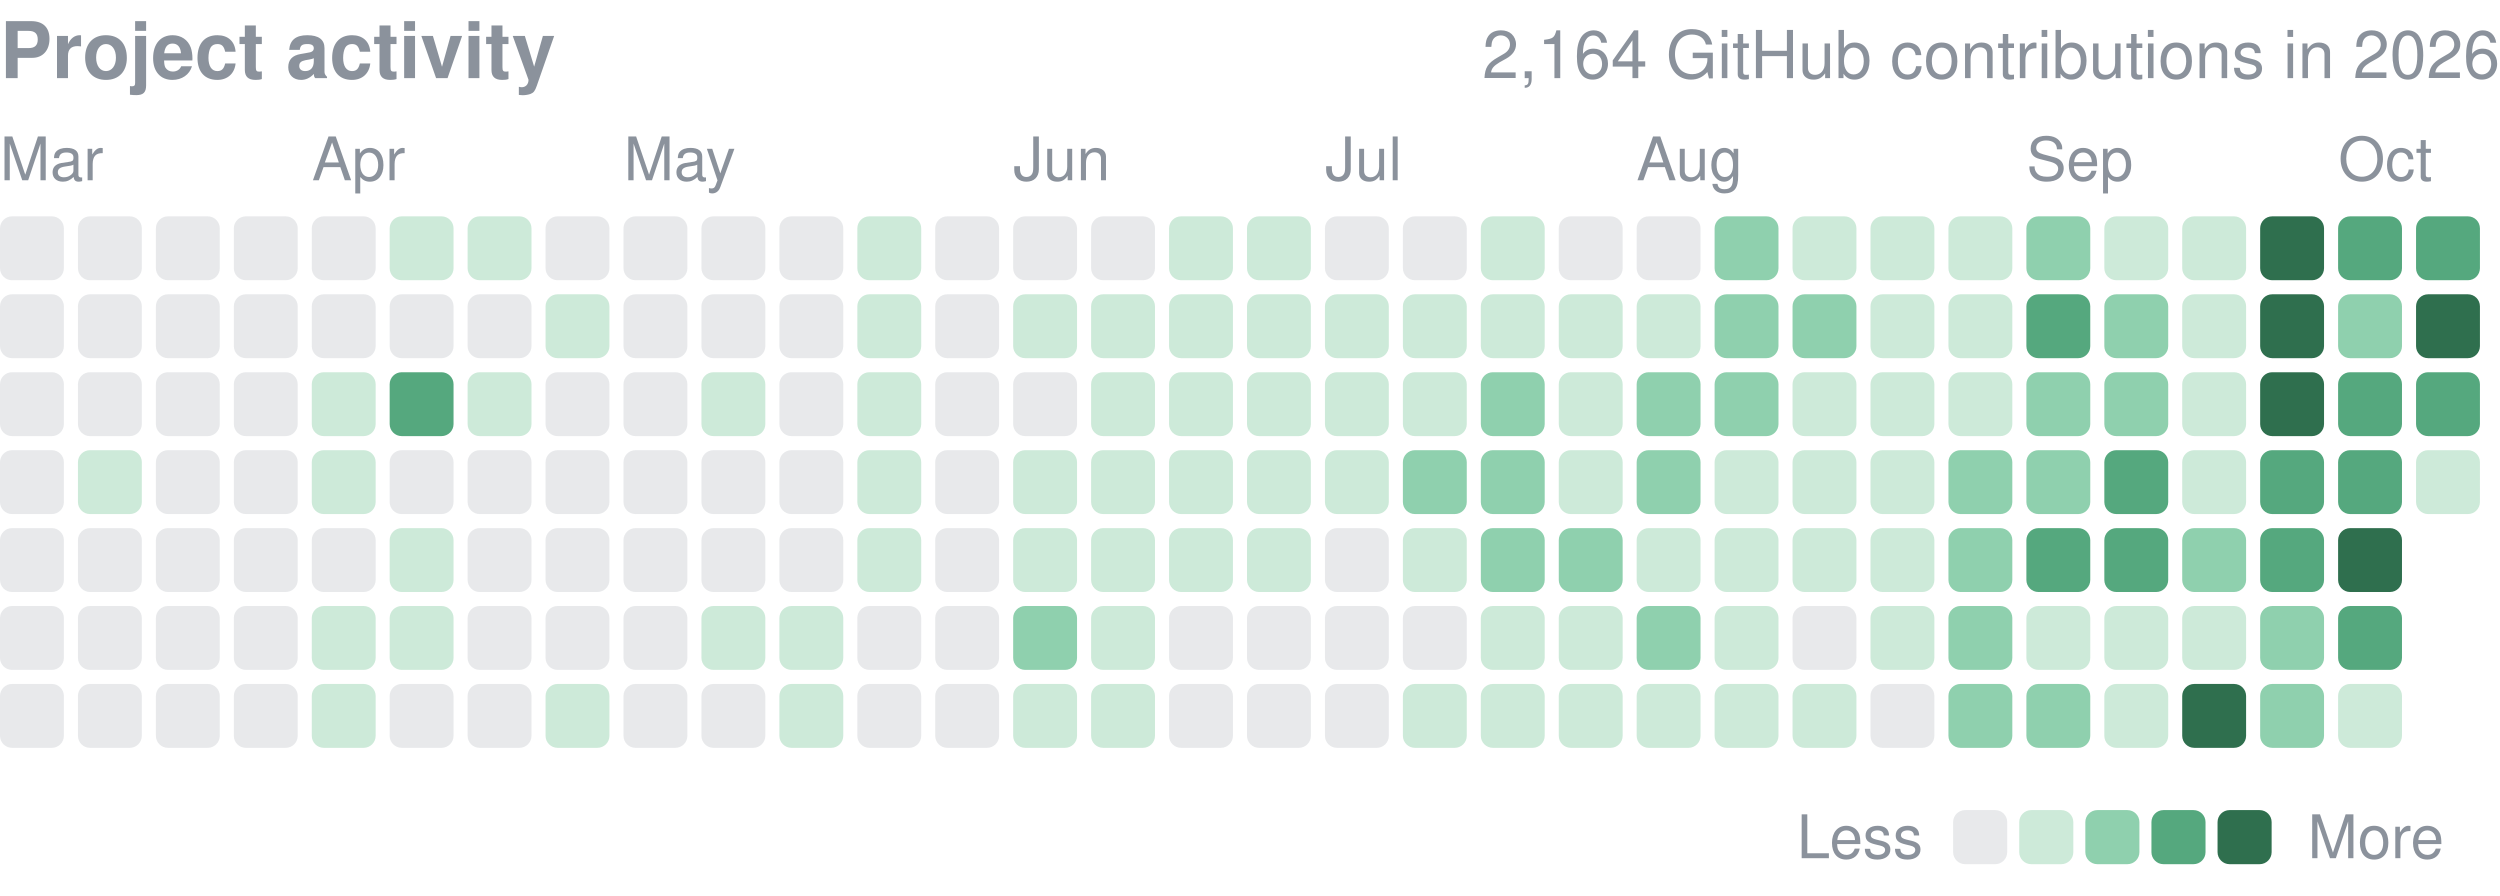
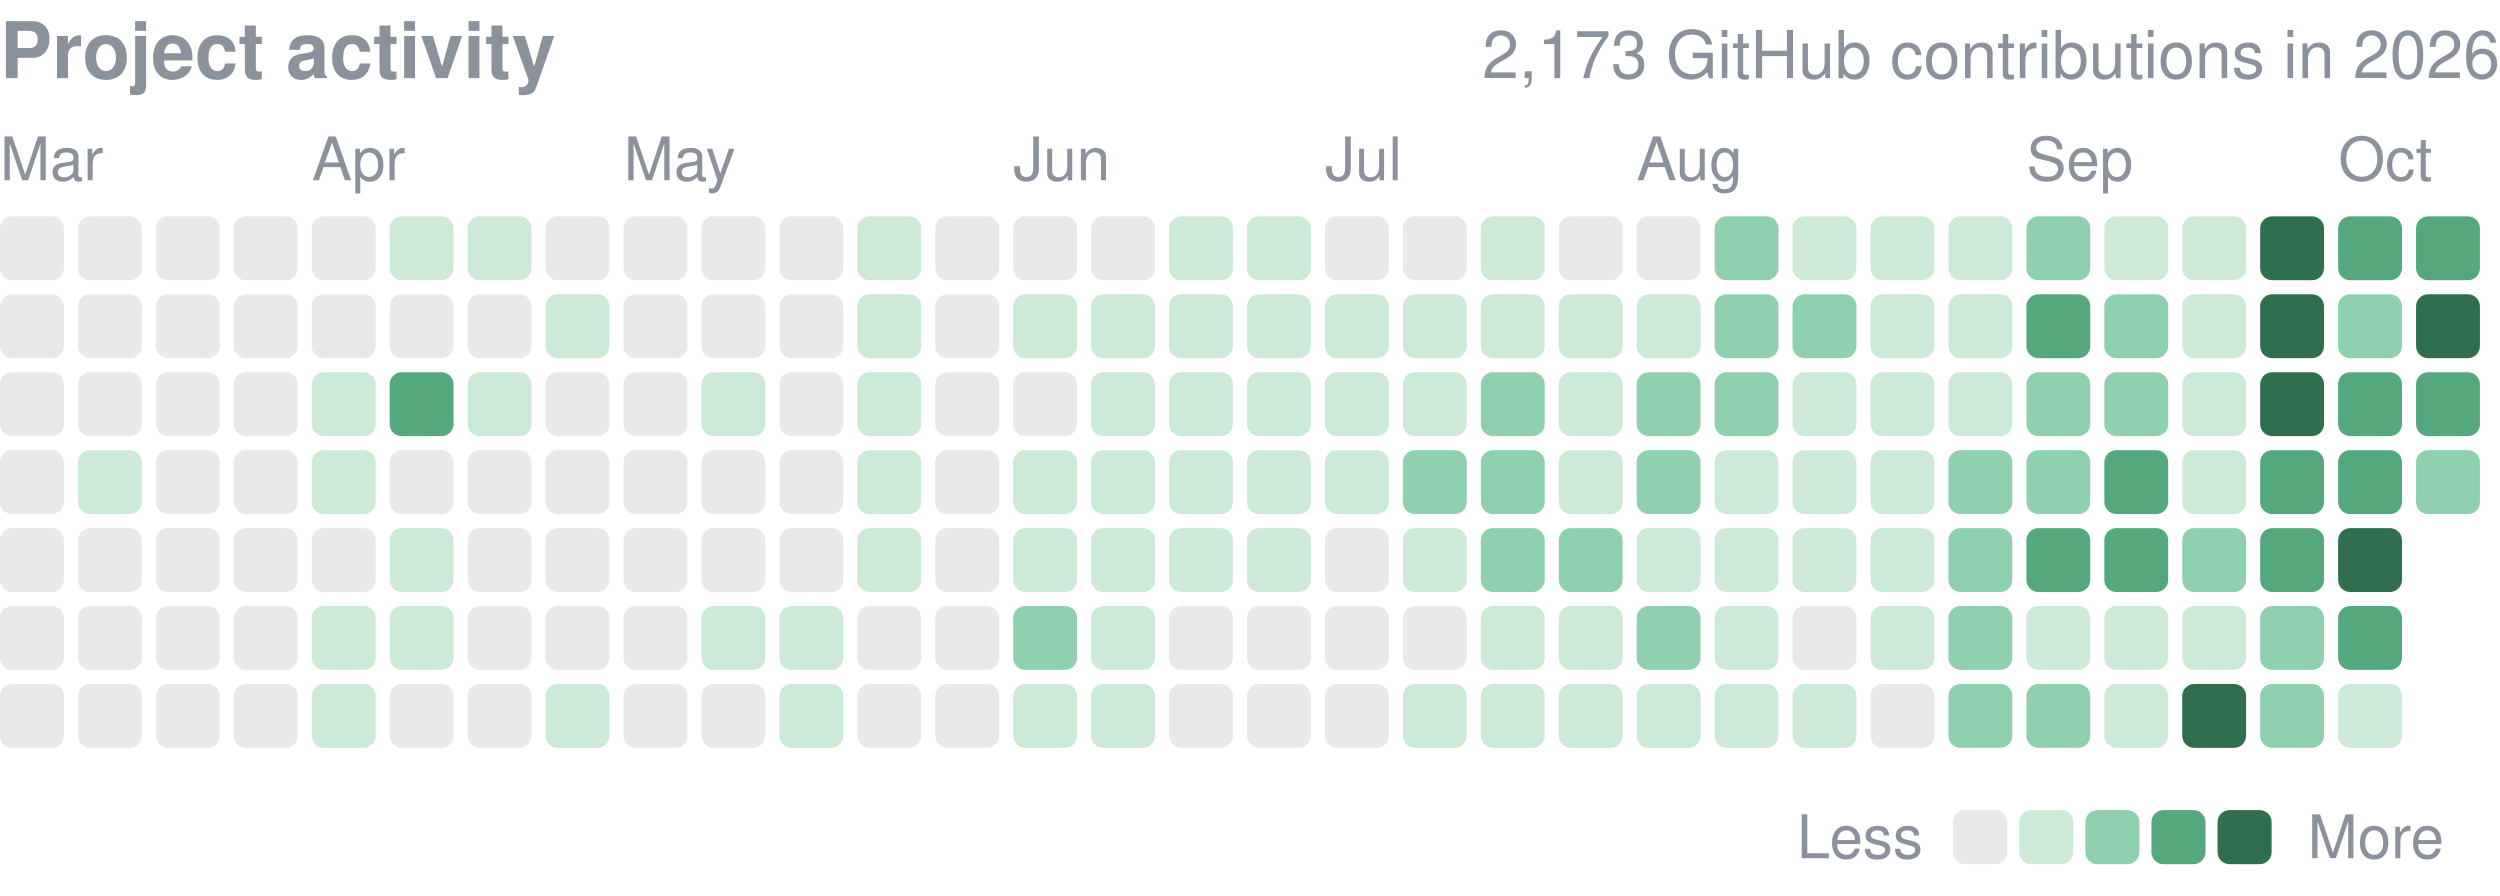
<svg xmlns="http://www.w3.org/2000/svg" width="416" height="149" viewBox="0 0 416 149" role="img" aria-label="yjinyoo GitHub contributions per day in 2026">
  <style>text{font-family:-apple-system,BlinkMacSystemFont,"Segoe UI",Helvetica,Arial,sans-serif}</style>
  <text x="0" y="13" font-size="13" font-weight="600" fill="#8b929c">Project activity</text>
-   <text x="416" y="13" font-size="11" fill="#8b929c" text-anchor="end">2,164 GitHub contributions in 2026</text>
+   <text x="416" y="13" font-size="11" fill="#8b929c" text-anchor="end">2,173 GitHub contributions in 2026</text>
  <text x="0.0" y="30" font-size="10" fill="#8b929c">Mar</text>
  <text x="51.9" y="30" font-size="10" fill="#8b929c">Apr</text>
  <text x="103.8" y="30" font-size="10" fill="#8b929c">May</text>
  <text x="168.6" y="30" font-size="10" fill="#8b929c">Jun</text>
  <text x="220.5" y="30" font-size="10" fill="#8b929c">Jul</text>
  <text x="272.3" y="30" font-size="10" fill="#8b929c">Aug</text>
  <text x="337.2" y="30" font-size="10" fill="#8b929c">Sep</text>
  <text x="389.1" y="30" font-size="10" fill="#8b929c">Oct</text>
  <rect x="0.00" y="36.00" width="10.63" height="10.63" rx="2.0" fill="#8b929c" opacity="0.2" />
  <rect x="0.00" y="48.97" width="10.63" height="10.63" rx="2.0" fill="#8b929c" opacity="0.2" />
  <rect x="0.00" y="61.94" width="10.63" height="10.63" rx="2.0" fill="#8b929c" opacity="0.2" />
  <rect x="0.00" y="74.91" width="10.63" height="10.63" rx="2.0" fill="#8b929c" opacity="0.2" />
  <rect x="0.00" y="87.88" width="10.63" height="10.63" rx="2.0" fill="#8b929c" opacity="0.2" />
  <rect x="0.00" y="100.84" width="10.63" height="10.63" rx="2.0" fill="#8b929c" opacity="0.2" />
  <rect x="0.00" y="113.81" width="10.63" height="10.63" rx="2.0" fill="#8b929c" opacity="0.2" />
  <rect x="12.97" y="36.00" width="10.63" height="10.63" rx="2.0" fill="#8b929c" opacity="0.2" />
  <rect x="12.97" y="48.97" width="10.63" height="10.63" rx="2.0" fill="#8b929c" opacity="0.2" />
  <rect x="12.97" y="61.94" width="10.63" height="10.63" rx="2.0" fill="#8b929c" opacity="0.2" />
  <rect x="12.97" y="74.91" width="10.63" height="10.63" rx="2.0" fill="#cdead9" />
  <rect x="12.97" y="87.88" width="10.63" height="10.63" rx="2.0" fill="#8b929c" opacity="0.2" />
  <rect x="12.97" y="100.84" width="10.63" height="10.63" rx="2.0" fill="#8b929c" opacity="0.2" />
  <rect x="12.97" y="113.81" width="10.63" height="10.63" rx="2.0" fill="#8b929c" opacity="0.2" />
  <rect x="25.94" y="36.00" width="10.63" height="10.63" rx="2.0" fill="#8b929c" opacity="0.2" />
  <rect x="25.94" y="48.97" width="10.63" height="10.63" rx="2.0" fill="#8b929c" opacity="0.2" />
  <rect x="25.94" y="61.94" width="10.63" height="10.63" rx="2.0" fill="#8b929c" opacity="0.2" />
  <rect x="25.94" y="74.91" width="10.63" height="10.63" rx="2.0" fill="#8b929c" opacity="0.2" />
  <rect x="25.94" y="87.88" width="10.63" height="10.63" rx="2.0" fill="#8b929c" opacity="0.2" />
  <rect x="25.94" y="100.84" width="10.63" height="10.63" rx="2.0" fill="#8b929c" opacity="0.2" />
  <rect x="25.94" y="113.81" width="10.63" height="10.63" rx="2.0" fill="#8b929c" opacity="0.2" />
  <rect x="38.91" y="36.00" width="10.63" height="10.63" rx="2.0" fill="#8b929c" opacity="0.2" />
  <rect x="38.91" y="48.97" width="10.63" height="10.63" rx="2.0" fill="#8b929c" opacity="0.2" />
  <rect x="38.91" y="61.94" width="10.63" height="10.63" rx="2.0" fill="#8b929c" opacity="0.2" />
  <rect x="38.91" y="74.91" width="10.63" height="10.63" rx="2.0" fill="#8b929c" opacity="0.2" />
  <rect x="38.91" y="87.88" width="10.63" height="10.63" rx="2.0" fill="#8b929c" opacity="0.2" />
  <rect x="38.91" y="100.84" width="10.63" height="10.63" rx="2.0" fill="#8b929c" opacity="0.2" />
  <rect x="38.91" y="113.81" width="10.63" height="10.63" rx="2.0" fill="#8b929c" opacity="0.2" />
  <rect x="51.88" y="36.00" width="10.63" height="10.63" rx="2.0" fill="#8b929c" opacity="0.2" />
  <rect x="51.88" y="48.97" width="10.63" height="10.63" rx="2.0" fill="#8b929c" opacity="0.2" />
  <rect x="51.88" y="61.94" width="10.63" height="10.63" rx="2.0" fill="#cdead9" />
  <rect x="51.88" y="74.91" width="10.63" height="10.63" rx="2.0" fill="#cdead9" />
  <rect x="51.88" y="87.88" width="10.63" height="10.63" rx="2.0" fill="#8b929c" opacity="0.2" />
  <rect x="51.88" y="100.84" width="10.63" height="10.63" rx="2.0" fill="#cdead9" />
  <rect x="51.88" y="113.81" width="10.63" height="10.63" rx="2.0" fill="#cdead9" />
  <rect x="64.84" y="36.00" width="10.63" height="10.63" rx="2.0" fill="#cdead9" />
  <rect x="64.84" y="48.97" width="10.63" height="10.63" rx="2.0" fill="#8b929c" opacity="0.2" />
  <rect x="64.84" y="61.94" width="10.63" height="10.63" rx="2.0" fill="#55a87e" />
  <rect x="64.84" y="74.91" width="10.63" height="10.63" rx="2.0" fill="#8b929c" opacity="0.2" />
  <rect x="64.84" y="87.88" width="10.63" height="10.63" rx="2.0" fill="#cdead9" />
  <rect x="64.84" y="100.84" width="10.63" height="10.63" rx="2.0" fill="#cdead9" />
  <rect x="64.84" y="113.81" width="10.63" height="10.63" rx="2.0" fill="#8b929c" opacity="0.2" />
  <rect x="77.81" y="36.00" width="10.63" height="10.63" rx="2.0" fill="#cdead9" />
  <rect x="77.81" y="48.97" width="10.63" height="10.63" rx="2.0" fill="#8b929c" opacity="0.2" />
  <rect x="77.81" y="61.94" width="10.63" height="10.63" rx="2.0" fill="#cdead9" />
  <rect x="77.81" y="74.91" width="10.63" height="10.63" rx="2.0" fill="#8b929c" opacity="0.2" />
  <rect x="77.81" y="87.88" width="10.63" height="10.63" rx="2.0" fill="#8b929c" opacity="0.2" />
  <rect x="77.81" y="100.84" width="10.63" height="10.63" rx="2.0" fill="#8b929c" opacity="0.2" />
  <rect x="77.81" y="113.81" width="10.63" height="10.63" rx="2.0" fill="#8b929c" opacity="0.2" />
  <rect x="90.78" y="36.00" width="10.63" height="10.63" rx="2.0" fill="#8b929c" opacity="0.2" />
  <rect x="90.78" y="48.97" width="10.63" height="10.63" rx="2.0" fill="#cdead9" />
  <rect x="90.78" y="61.94" width="10.63" height="10.63" rx="2.0" fill="#8b929c" opacity="0.2" />
  <rect x="90.78" y="74.91" width="10.63" height="10.63" rx="2.0" fill="#8b929c" opacity="0.2" />
  <rect x="90.78" y="87.88" width="10.63" height="10.63" rx="2.0" fill="#8b929c" opacity="0.2" />
  <rect x="90.78" y="100.84" width="10.63" height="10.63" rx="2.0" fill="#8b929c" opacity="0.2" />
  <rect x="90.78" y="113.81" width="10.63" height="10.63" rx="2.0" fill="#cdead9" />
  <rect x="103.75" y="36.00" width="10.63" height="10.63" rx="2.0" fill="#8b929c" opacity="0.2" />
  <rect x="103.75" y="48.97" width="10.63" height="10.63" rx="2.0" fill="#8b929c" opacity="0.2" />
  <rect x="103.75" y="61.94" width="10.63" height="10.63" rx="2.0" fill="#8b929c" opacity="0.2" />
  <rect x="103.75" y="74.91" width="10.63" height="10.63" rx="2.0" fill="#8b929c" opacity="0.2" />
  <rect x="103.75" y="87.88" width="10.63" height="10.63" rx="2.0" fill="#8b929c" opacity="0.2" />
  <rect x="103.75" y="100.84" width="10.63" height="10.63" rx="2.0" fill="#8b929c" opacity="0.2" />
  <rect x="103.75" y="113.81" width="10.63" height="10.63" rx="2.0" fill="#8b929c" opacity="0.2" />
  <rect x="116.72" y="36.00" width="10.63" height="10.63" rx="2.0" fill="#8b929c" opacity="0.2" />
  <rect x="116.72" y="48.97" width="10.63" height="10.63" rx="2.0" fill="#8b929c" opacity="0.2" />
  <rect x="116.72" y="61.94" width="10.63" height="10.63" rx="2.0" fill="#cdead9" />
  <rect x="116.72" y="74.91" width="10.63" height="10.63" rx="2.0" fill="#8b929c" opacity="0.2" />
  <rect x="116.72" y="87.88" width="10.63" height="10.63" rx="2.0" fill="#8b929c" opacity="0.2" />
  <rect x="116.72" y="100.84" width="10.63" height="10.63" rx="2.0" fill="#cdead9" />
  <rect x="116.72" y="113.81" width="10.63" height="10.63" rx="2.0" fill="#8b929c" opacity="0.2" />
  <rect x="129.69" y="36.00" width="10.63" height="10.63" rx="2.0" fill="#8b929c" opacity="0.2" />
  <rect x="129.69" y="48.97" width="10.63" height="10.63" rx="2.0" fill="#8b929c" opacity="0.2" />
  <rect x="129.69" y="61.94" width="10.63" height="10.63" rx="2.0" fill="#8b929c" opacity="0.2" />
  <rect x="129.69" y="74.91" width="10.63" height="10.63" rx="2.0" fill="#8b929c" opacity="0.2" />
  <rect x="129.69" y="87.88" width="10.63" height="10.63" rx="2.0" fill="#8b929c" opacity="0.2" />
  <rect x="129.69" y="100.84" width="10.63" height="10.63" rx="2.0" fill="#cdead9" />
  <rect x="129.69" y="113.81" width="10.63" height="10.63" rx="2.0" fill="#cdead9" />
  <rect x="142.66" y="36.00" width="10.63" height="10.63" rx="2.0" fill="#cdead9" />
  <rect x="142.66" y="48.97" width="10.63" height="10.63" rx="2.0" fill="#cdead9" />
  <rect x="142.66" y="61.94" width="10.63" height="10.63" rx="2.0" fill="#cdead9" />
  <rect x="142.66" y="74.91" width="10.63" height="10.63" rx="2.0" fill="#cdead9" />
  <rect x="142.66" y="87.88" width="10.63" height="10.63" rx="2.0" fill="#cdead9" />
  <rect x="142.66" y="100.84" width="10.63" height="10.63" rx="2.0" fill="#8b929c" opacity="0.2" />
  <rect x="142.66" y="113.81" width="10.63" height="10.63" rx="2.0" fill="#8b929c" opacity="0.2" />
  <rect x="155.62" y="36.00" width="10.63" height="10.63" rx="2.0" fill="#8b929c" opacity="0.2" />
  <rect x="155.62" y="48.97" width="10.63" height="10.63" rx="2.0" fill="#8b929c" opacity="0.2" />
  <rect x="155.62" y="61.94" width="10.63" height="10.63" rx="2.0" fill="#8b929c" opacity="0.2" />
  <rect x="155.62" y="74.91" width="10.63" height="10.63" rx="2.0" fill="#8b929c" opacity="0.2" />
  <rect x="155.62" y="87.88" width="10.63" height="10.63" rx="2.0" fill="#8b929c" opacity="0.2" />
  <rect x="155.62" y="100.84" width="10.63" height="10.63" rx="2.0" fill="#8b929c" opacity="0.2" />
  <rect x="155.62" y="113.81" width="10.63" height="10.63" rx="2.0" fill="#8b929c" opacity="0.2" />
  <rect x="168.59" y="36.00" width="10.63" height="10.63" rx="2.0" fill="#8b929c" opacity="0.2" />
  <rect x="168.59" y="48.97" width="10.63" height="10.63" rx="2.0" fill="#cdead9" />
  <rect x="168.59" y="61.94" width="10.63" height="10.63" rx="2.0" fill="#8b929c" opacity="0.2" />
  <rect x="168.59" y="74.91" width="10.63" height="10.63" rx="2.0" fill="#cdead9" />
  <rect x="168.59" y="87.88" width="10.63" height="10.63" rx="2.0" fill="#cdead9" />
  <rect x="168.59" y="100.84" width="10.63" height="10.63" rx="2.0" fill="#8fd0ae" />
  <rect x="168.59" y="113.81" width="10.63" height="10.63" rx="2.0" fill="#cdead9" />
  <rect x="181.56" y="36.00" width="10.63" height="10.63" rx="2.0" fill="#8b929c" opacity="0.2" />
  <rect x="181.56" y="48.97" width="10.63" height="10.63" rx="2.0" fill="#cdead9" />
  <rect x="181.56" y="61.94" width="10.63" height="10.63" rx="2.0" fill="#cdead9" />
  <rect x="181.56" y="74.91" width="10.63" height="10.63" rx="2.0" fill="#cdead9" />
  <rect x="181.56" y="87.88" width="10.63" height="10.63" rx="2.0" fill="#cdead9" />
  <rect x="181.56" y="100.84" width="10.63" height="10.63" rx="2.0" fill="#cdead9" />
  <rect x="181.56" y="113.81" width="10.63" height="10.63" rx="2.0" fill="#cdead9" />
  <rect x="194.53" y="36.00" width="10.63" height="10.63" rx="2.0" fill="#cdead9" />
  <rect x="194.53" y="48.97" width="10.63" height="10.63" rx="2.0" fill="#cdead9" />
  <rect x="194.53" y="61.94" width="10.63" height="10.63" rx="2.0" fill="#cdead9" />
  <rect x="194.53" y="74.91" width="10.63" height="10.63" rx="2.0" fill="#cdead9" />
  <rect x="194.53" y="87.88" width="10.63" height="10.63" rx="2.0" fill="#cdead9" />
  <rect x="194.53" y="100.84" width="10.63" height="10.63" rx="2.0" fill="#8b929c" opacity="0.2" />
  <rect x="194.53" y="113.81" width="10.63" height="10.63" rx="2.0" fill="#8b929c" opacity="0.2" />
  <rect x="207.50" y="36.00" width="10.63" height="10.63" rx="2.0" fill="#cdead9" />
  <rect x="207.50" y="48.97" width="10.63" height="10.63" rx="2.0" fill="#cdead9" />
  <rect x="207.50" y="61.94" width="10.63" height="10.63" rx="2.0" fill="#cdead9" />
  <rect x="207.50" y="74.91" width="10.63" height="10.63" rx="2.0" fill="#cdead9" />
  <rect x="207.50" y="87.88" width="10.63" height="10.63" rx="2.0" fill="#cdead9" />
  <rect x="207.50" y="100.84" width="10.63" height="10.63" rx="2.0" fill="#8b929c" opacity="0.2" />
  <rect x="207.50" y="113.81" width="10.63" height="10.63" rx="2.0" fill="#8b929c" opacity="0.2" />
  <rect x="220.47" y="36.00" width="10.63" height="10.63" rx="2.0" fill="#8b929c" opacity="0.2" />
  <rect x="220.47" y="48.97" width="10.63" height="10.63" rx="2.0" fill="#cdead9" />
  <rect x="220.47" y="61.94" width="10.63" height="10.63" rx="2.0" fill="#cdead9" />
  <rect x="220.47" y="74.91" width="10.63" height="10.63" rx="2.0" fill="#cdead9" />
  <rect x="220.47" y="87.88" width="10.63" height="10.63" rx="2.0" fill="#8b929c" opacity="0.2" />
  <rect x="220.47" y="100.84" width="10.63" height="10.63" rx="2.0" fill="#8b929c" opacity="0.2" />
  <rect x="220.47" y="113.81" width="10.63" height="10.63" rx="2.0" fill="#8b929c" opacity="0.2" />
  <rect x="233.44" y="36.00" width="10.63" height="10.63" rx="2.0" fill="#8b929c" opacity="0.2" />
  <rect x="233.44" y="48.97" width="10.63" height="10.63" rx="2.0" fill="#cdead9" />
  <rect x="233.44" y="61.94" width="10.63" height="10.63" rx="2.0" fill="#cdead9" />
  <rect x="233.44" y="74.91" width="10.63" height="10.63" rx="2.0" fill="#8fd0ae" />
  <rect x="233.44" y="87.88" width="10.63" height="10.63" rx="2.0" fill="#cdead9" />
  <rect x="233.44" y="100.84" width="10.63" height="10.63" rx="2.0" fill="#8b929c" opacity="0.2" />
  <rect x="233.44" y="113.81" width="10.63" height="10.63" rx="2.0" fill="#cdead9" />
  <rect x="246.41" y="36.00" width="10.63" height="10.63" rx="2.0" fill="#cdead9" />
  <rect x="246.41" y="48.97" width="10.63" height="10.63" rx="2.0" fill="#cdead9" />
  <rect x="246.41" y="61.94" width="10.63" height="10.63" rx="2.0" fill="#8fd0ae" />
  <rect x="246.41" y="74.91" width="10.63" height="10.63" rx="2.0" fill="#8fd0ae" />
  <rect x="246.41" y="87.88" width="10.63" height="10.63" rx="2.0" fill="#8fd0ae" />
  <rect x="246.41" y="100.84" width="10.63" height="10.63" rx="2.0" fill="#cdead9" />
  <rect x="246.41" y="113.81" width="10.63" height="10.63" rx="2.0" fill="#cdead9" />
  <rect x="259.38" y="36.00" width="10.63" height="10.63" rx="2.0" fill="#8b929c" opacity="0.2" />
  <rect x="259.38" y="48.97" width="10.63" height="10.63" rx="2.0" fill="#cdead9" />
  <rect x="259.38" y="61.94" width="10.63" height="10.63" rx="2.0" fill="#cdead9" />
  <rect x="259.38" y="74.91" width="10.63" height="10.63" rx="2.0" fill="#cdead9" />
  <rect x="259.38" y="87.88" width="10.63" height="10.63" rx="2.0" fill="#8fd0ae" />
  <rect x="259.38" y="100.84" width="10.63" height="10.63" rx="2.0" fill="#cdead9" />
  <rect x="259.38" y="113.81" width="10.63" height="10.63" rx="2.0" fill="#cdead9" />
  <rect x="272.34" y="36.00" width="10.63" height="10.63" rx="2.0" fill="#8b929c" opacity="0.2" />
  <rect x="272.34" y="48.97" width="10.63" height="10.63" rx="2.0" fill="#cdead9" />
  <rect x="272.34" y="61.94" width="10.63" height="10.63" rx="2.0" fill="#8fd0ae" />
  <rect x="272.34" y="74.91" width="10.63" height="10.63" rx="2.0" fill="#8fd0ae" />
  <rect x="272.34" y="87.88" width="10.63" height="10.63" rx="2.0" fill="#cdead9" />
  <rect x="272.34" y="100.84" width="10.63" height="10.63" rx="2.0" fill="#8fd0ae" />
  <rect x="272.34" y="113.81" width="10.63" height="10.63" rx="2.0" fill="#cdead9" />
  <rect x="285.31" y="36.00" width="10.63" height="10.63" rx="2.0" fill="#8fd0ae" />
  <rect x="285.31" y="48.97" width="10.63" height="10.63" rx="2.0" fill="#8fd0ae" />
  <rect x="285.31" y="61.94" width="10.63" height="10.63" rx="2.0" fill="#8fd0ae" />
  <rect x="285.31" y="74.91" width="10.63" height="10.63" rx="2.0" fill="#cdead9" />
  <rect x="285.31" y="87.88" width="10.63" height="10.63" rx="2.0" fill="#cdead9" />
  <rect x="285.31" y="100.84" width="10.63" height="10.63" rx="2.0" fill="#cdead9" />
  <rect x="285.31" y="113.81" width="10.63" height="10.63" rx="2.0" fill="#cdead9" />
  <rect x="298.28" y="36.00" width="10.63" height="10.63" rx="2.0" fill="#cdead9" />
  <rect x="298.28" y="48.97" width="10.63" height="10.63" rx="2.0" fill="#8fd0ae" />
  <rect x="298.28" y="61.94" width="10.63" height="10.63" rx="2.0" fill="#cdead9" />
  <rect x="298.28" y="74.91" width="10.63" height="10.63" rx="2.0" fill="#cdead9" />
  <rect x="298.28" y="87.88" width="10.63" height="10.63" rx="2.0" fill="#cdead9" />
  <rect x="298.28" y="100.84" width="10.63" height="10.63" rx="2.0" fill="#8b929c" opacity="0.2" />
  <rect x="298.28" y="113.81" width="10.63" height="10.63" rx="2.0" fill="#cdead9" />
  <rect x="311.25" y="36.00" width="10.63" height="10.63" rx="2.0" fill="#cdead9" />
  <rect x="311.25" y="48.97" width="10.63" height="10.63" rx="2.0" fill="#cdead9" />
  <rect x="311.25" y="61.94" width="10.63" height="10.63" rx="2.0" fill="#cdead9" />
  <rect x="311.25" y="74.91" width="10.63" height="10.63" rx="2.0" fill="#cdead9" />
  <rect x="311.25" y="87.88" width="10.63" height="10.63" rx="2.0" fill="#cdead9" />
  <rect x="311.25" y="100.84" width="10.63" height="10.63" rx="2.0" fill="#cdead9" />
  <rect x="311.25" y="113.81" width="10.63" height="10.63" rx="2.0" fill="#8b929c" opacity="0.2" />
  <rect x="324.22" y="36.00" width="10.63" height="10.63" rx="2.0" fill="#cdead9" />
  <rect x="324.22" y="48.97" width="10.63" height="10.63" rx="2.0" fill="#cdead9" />
  <rect x="324.22" y="61.94" width="10.63" height="10.63" rx="2.0" fill="#cdead9" />
  <rect x="324.22" y="74.91" width="10.63" height="10.63" rx="2.0" fill="#8fd0ae" />
  <rect x="324.22" y="87.88" width="10.63" height="10.63" rx="2.0" fill="#8fd0ae" />
  <rect x="324.22" y="100.84" width="10.63" height="10.63" rx="2.0" fill="#8fd0ae" />
  <rect x="324.22" y="113.81" width="10.63" height="10.63" rx="2.0" fill="#8fd0ae" />
  <rect x="337.19" y="36.00" width="10.63" height="10.63" rx="2.0" fill="#8fd0ae" />
  <rect x="337.19" y="48.97" width="10.63" height="10.63" rx="2.0" fill="#55a87e" />
  <rect x="337.19" y="61.94" width="10.63" height="10.63" rx="2.0" fill="#8fd0ae" />
  <rect x="337.19" y="74.91" width="10.63" height="10.63" rx="2.0" fill="#8fd0ae" />
  <rect x="337.19" y="87.88" width="10.63" height="10.63" rx="2.0" fill="#55a87e" />
  <rect x="337.19" y="100.84" width="10.63" height="10.63" rx="2.0" fill="#cdead9" />
  <rect x="337.19" y="113.81" width="10.63" height="10.63" rx="2.0" fill="#8fd0ae" />
  <rect x="350.16" y="36.00" width="10.63" height="10.63" rx="2.0" fill="#cdead9" />
  <rect x="350.16" y="48.97" width="10.63" height="10.63" rx="2.0" fill="#8fd0ae" />
  <rect x="350.16" y="61.94" width="10.63" height="10.63" rx="2.0" fill="#8fd0ae" />
  <rect x="350.16" y="74.91" width="10.63" height="10.63" rx="2.0" fill="#55a87e" />
  <rect x="350.16" y="87.88" width="10.63" height="10.63" rx="2.0" fill="#55a87e" />
  <rect x="350.16" y="100.84" width="10.63" height="10.63" rx="2.0" fill="#cdead9" />
  <rect x="350.16" y="113.81" width="10.63" height="10.63" rx="2.0" fill="#cdead9" />
  <rect x="363.12" y="36.00" width="10.63" height="10.63" rx="2.0" fill="#cdead9" />
  <rect x="363.12" y="48.97" width="10.63" height="10.63" rx="2.0" fill="#cdead9" />
  <rect x="363.12" y="61.94" width="10.63" height="10.63" rx="2.0" fill="#cdead9" />
  <rect x="363.12" y="74.91" width="10.63" height="10.63" rx="2.0" fill="#cdead9" />
  <rect x="363.12" y="87.88" width="10.63" height="10.63" rx="2.0" fill="#8fd0ae" />
  <rect x="363.12" y="100.84" width="10.63" height="10.63" rx="2.0" fill="#cdead9" />
  <rect x="363.12" y="113.81" width="10.63" height="10.63" rx="2.0" fill="#2f6f4e" />
  <rect x="376.09" y="36.00" width="10.63" height="10.63" rx="2.0" fill="#2f6f4e" />
  <rect x="376.09" y="48.97" width="10.63" height="10.63" rx="2.0" fill="#2f6f4e" />
  <rect x="376.09" y="61.94" width="10.63" height="10.63" rx="2.0" fill="#2f6f4e" />
  <rect x="376.09" y="74.91" width="10.63" height="10.63" rx="2.0" fill="#55a87e" />
  <rect x="376.09" y="87.88" width="10.63" height="10.63" rx="2.0" fill="#55a87e" />
  <rect x="376.09" y="100.84" width="10.63" height="10.63" rx="2.0" fill="#8fd0ae" />
  <rect x="376.09" y="113.81" width="10.63" height="10.63" rx="2.0" fill="#8fd0ae" />
  <rect x="389.06" y="36.00" width="10.63" height="10.63" rx="2.0" fill="#55a87e" />
  <rect x="389.06" y="48.97" width="10.63" height="10.63" rx="2.0" fill="#8fd0ae" />
  <rect x="389.06" y="61.94" width="10.63" height="10.63" rx="2.0" fill="#55a87e" />
  <rect x="389.06" y="74.91" width="10.63" height="10.63" rx="2.0" fill="#55a87e" />
  <rect x="389.06" y="87.88" width="10.63" height="10.63" rx="2.0" fill="#2f6f4e" />
  <rect x="389.06" y="100.84" width="10.63" height="10.63" rx="2.0" fill="#55a87e" />
  <rect x="389.06" y="113.81" width="10.63" height="10.63" rx="2.0" fill="#cdead9" />
  <rect x="402.03" y="36.00" width="10.63" height="10.63" rx="2.0" fill="#55a87e" />
  <rect x="402.03" y="48.97" width="10.63" height="10.63" rx="2.0" fill="#2f6f4e" />
  <rect x="402.03" y="61.94" width="10.63" height="10.63" rx="2.0" fill="#55a87e" />
-   <rect x="402.03" y="74.91" width="10.63" height="10.63" rx="2.0" fill="#cdead9" />
+   <rect x="402.03" y="74.91" width="10.63" height="10.63" rx="2.0" fill="#8fd0ae" />
  <text x="299" y="142.8" font-size="10" fill="#8b929c">Less</text>
  <rect x="325" y="134.8" width="9" height="9" rx="2.0" fill="#8b929c" opacity="0.2" />
  <rect x="336.0" y="134.8" width="9" height="9" rx="2.0" fill="#cdead9" />
  <rect x="347.0" y="134.8" width="9" height="9" rx="2.0" fill="#8fd0ae" />
  <rect x="358.0" y="134.8" width="9" height="9" rx="2.0" fill="#55a87e" />
  <rect x="369.0" y="134.8" width="9" height="9" rx="2.0" fill="#2f6f4e" />
  <text x="384.0" y="142.8" font-size="10" fill="#8b929c">More</text>
</svg>
